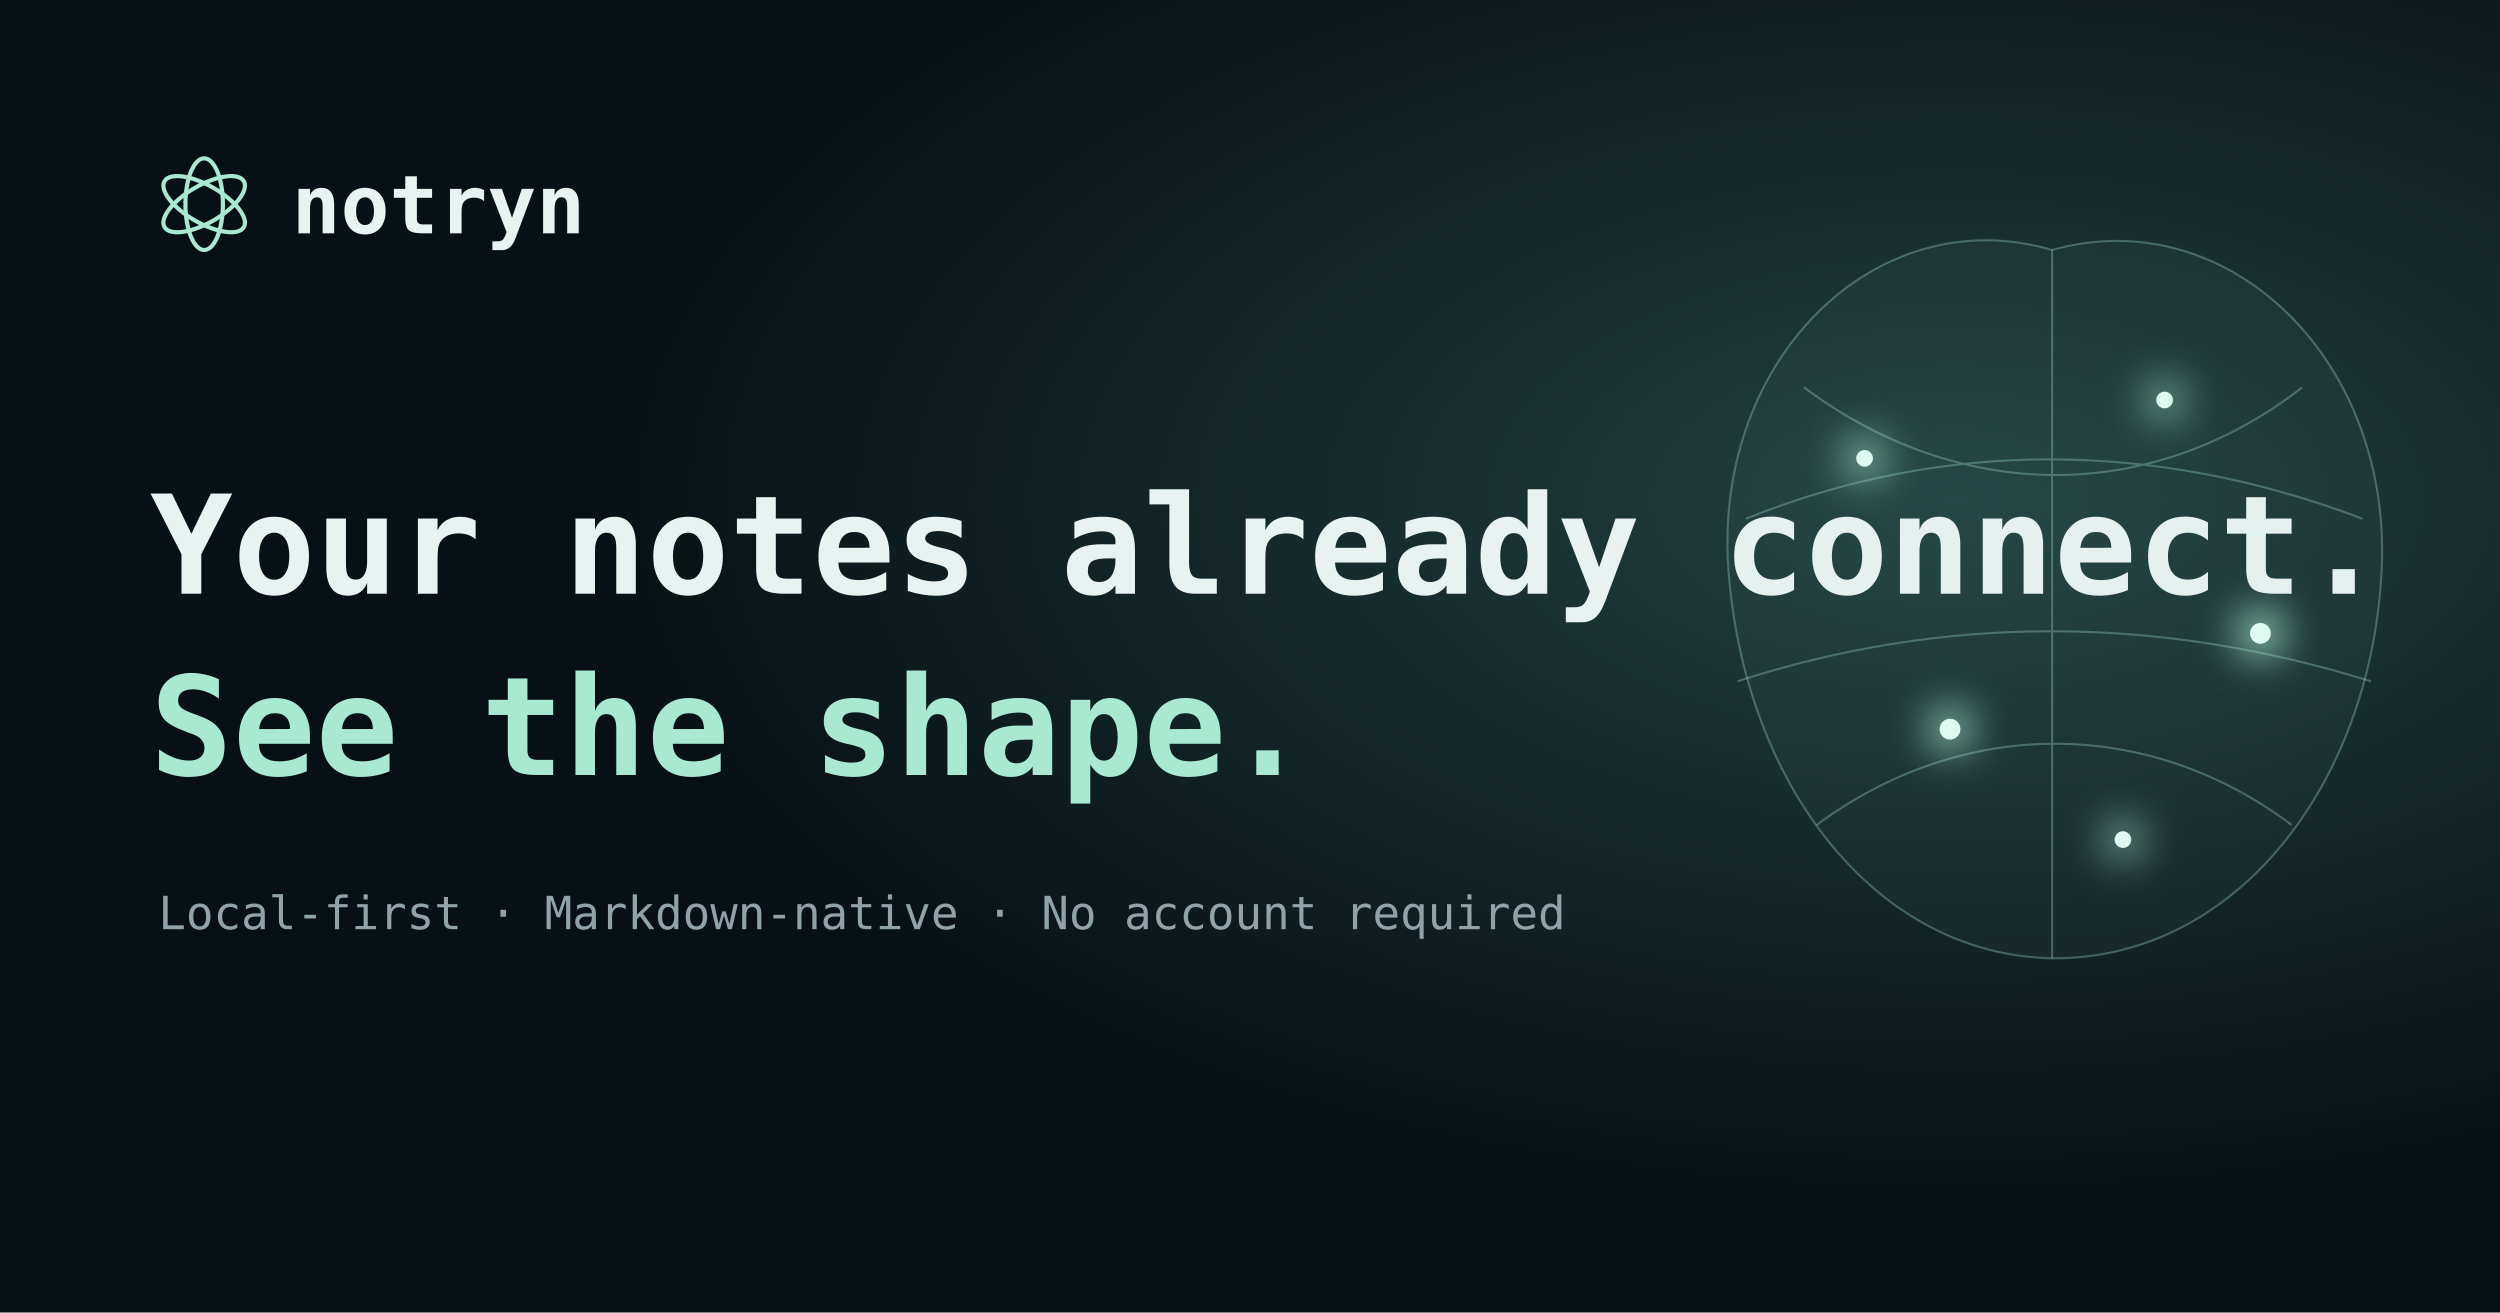
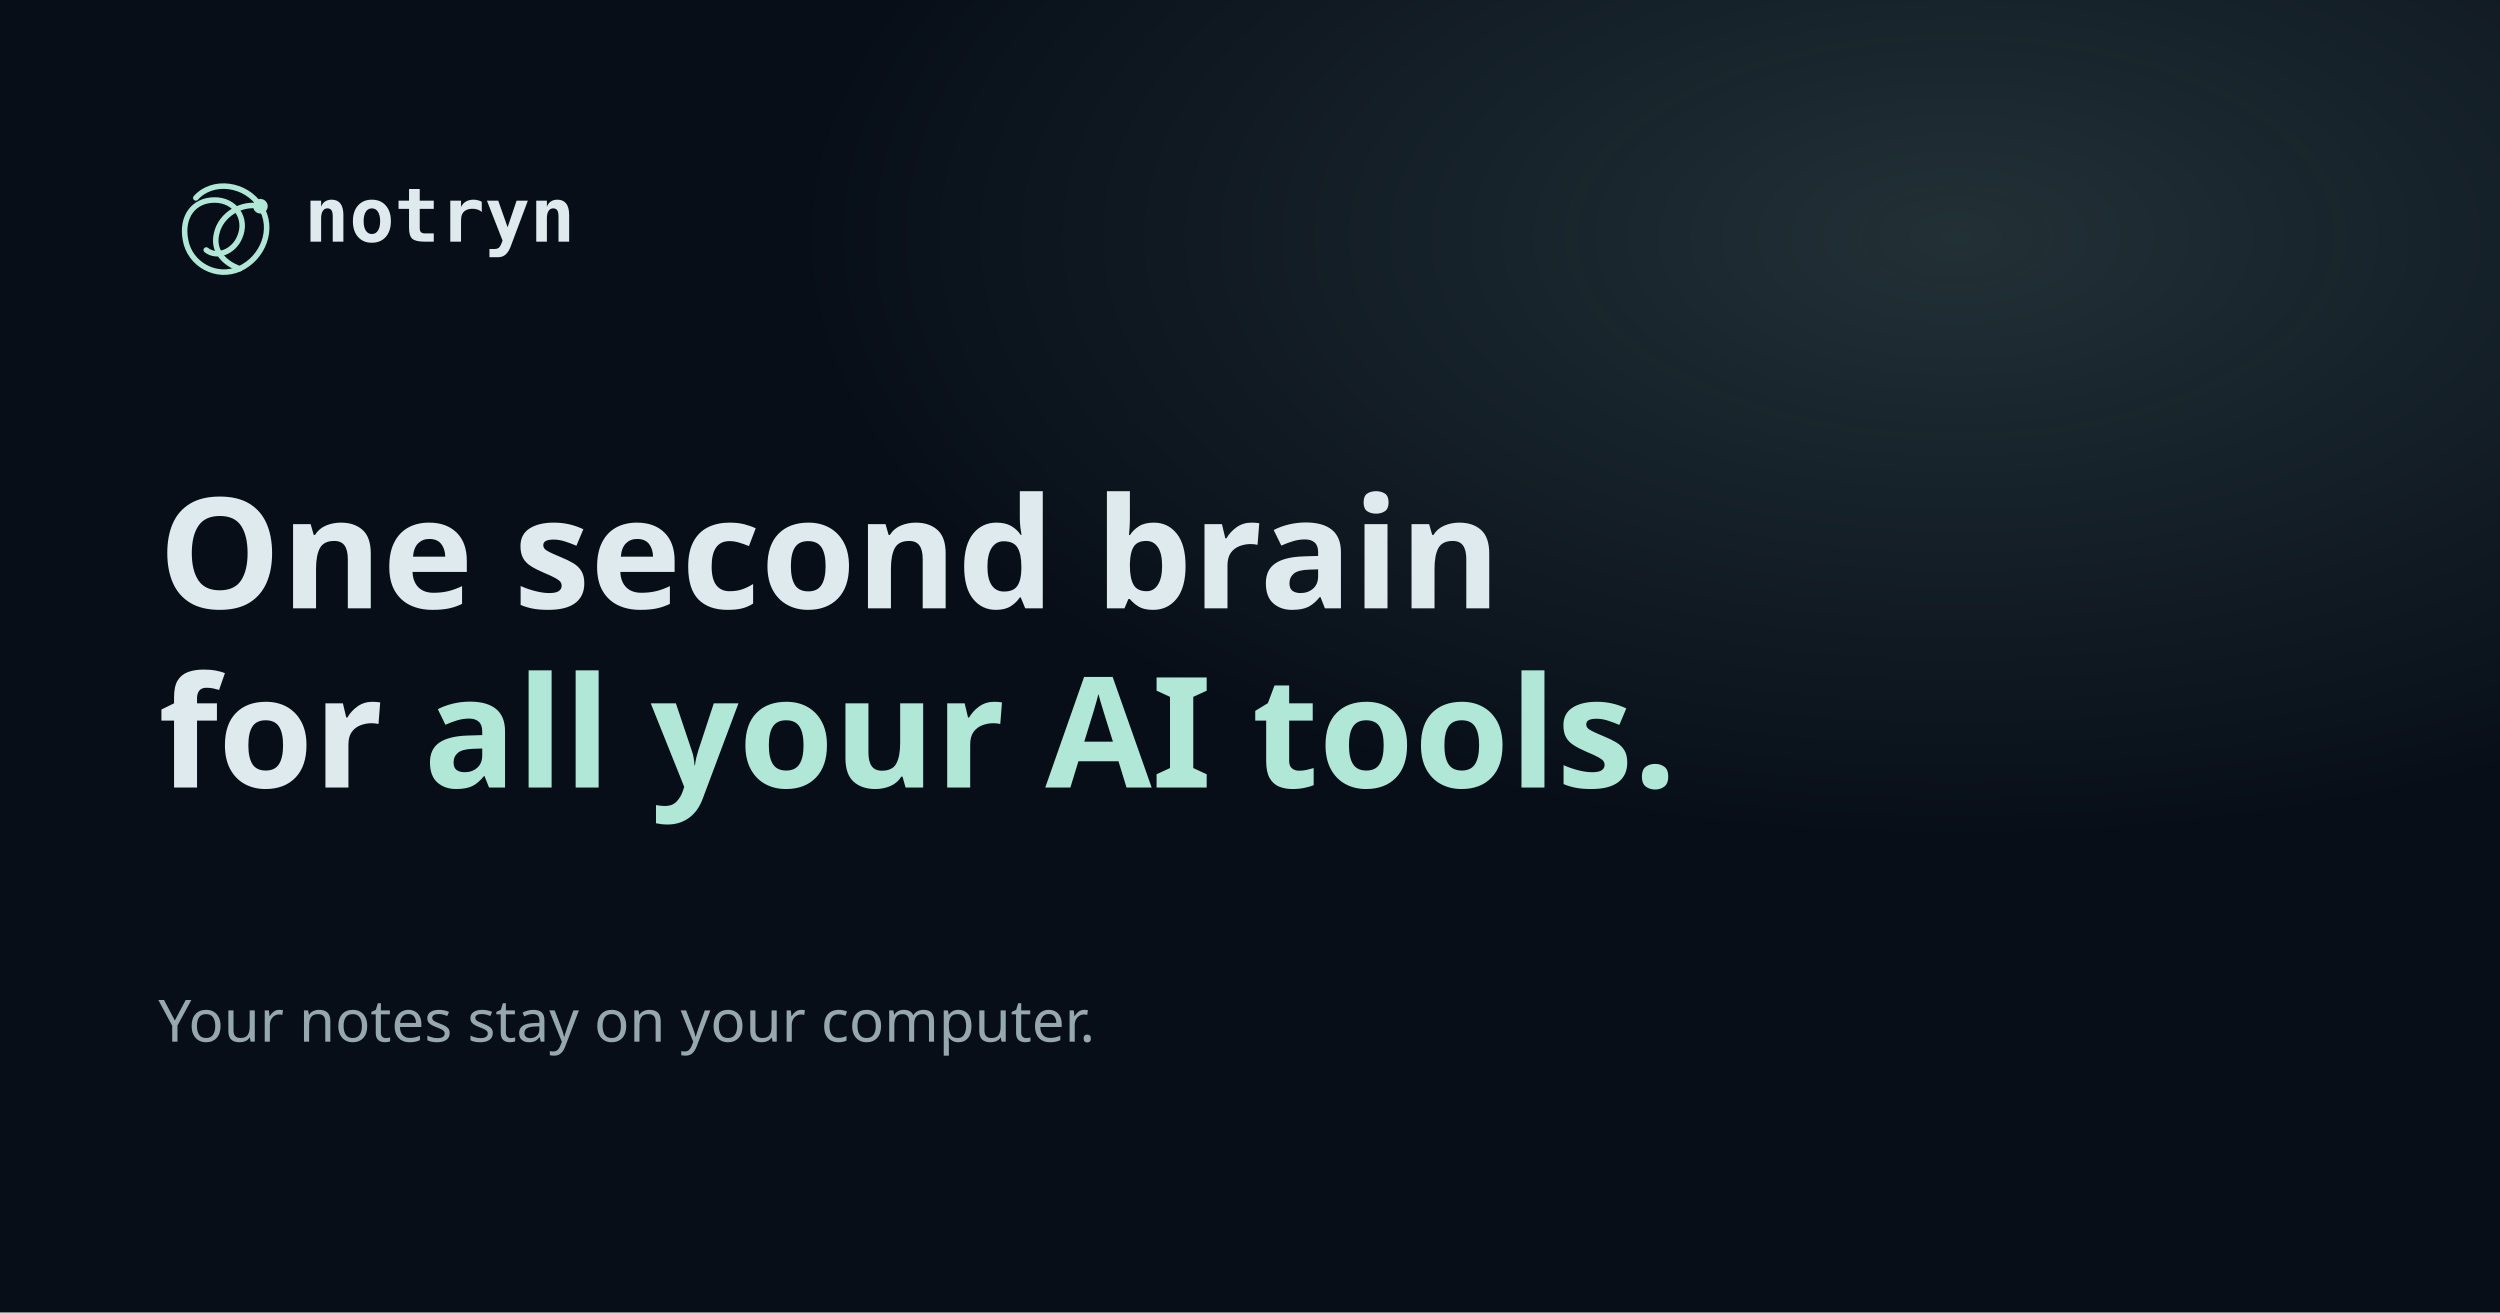
<svg xmlns="http://www.w3.org/2000/svg" width="1200" height="630" viewBox="0 0 1200 630">
  <defs>
-     <radialGradient id="g" cx="78%" cy="38%" r="55%">
-       <stop stop-color="#21423f" />
-       <stop offset="1" stop-color="#071014" />
+     <radialGradient id="glow" cx="78%" cy="18%" r="46%">
+       <stop stop-color="#b1e7d7" stop-opacity=".16" />
+       <stop offset="1" stop-color="#b1e7d7" stop-opacity="0" />
    </radialGradient>
-     <filter id="b">
-       <feGaussianBlur stdDeviation="10" />
-     </filter>
  </defs>
-   <rect width="1200" height="630" fill="url(#g)" />
-   <g transform="translate(72 72)" fill="none" stroke="#a9e8d1" stroke-width="2">
-     <ellipse cx="26" cy="26" rx="9" ry="22" />
-     <ellipse cx="26" cy="26" rx="9" ry="22" transform="rotate(60 26 26)" />
-     <ellipse cx="26" cy="26" rx="9" ry="22" transform="rotate(120 26 26)" />
+   <rect width="1200" height="630" fill="#070e18" />
+   <rect width="1200" height="630" fill="url(#glow)" />
+   <g transform="translate(76 78)" fill="none" stroke="#b1e7d7" stroke-width="2.65" stroke-linecap="round" stroke-linejoin="round">
+     <path d="M18 17C26 8 42 10 49 21C56 32 50 46 39 51C28 56 15 49 13 37C11 26 17 18 27 18C37 18 43 27 39 36C36 43 28 46 23 42" />
+     <path d="M49 21C40 19 30 25 28 34C26 42 31 48 39 51" />
+     <circle cx="49" cy="21" r="3.5" fill="#b1e7d7" stroke="none" />
  </g>
-   <text x="140" y="112" fill="#e8f2f0" font-family="monospace" font-size="39" font-weight="700">notryn</text>
-   <text x="72" y="285" fill="#e8f2f0" font-family="monospace" font-size="66" font-weight="700">Your notes already connect.</text>
-   <text x="72" y="372" fill="#a9e8d1" font-family="monospace" font-size="66" font-weight="700">See the shape.</text>
-   <text x="76" y="446" fill="#8fa3a9" font-family="monospace" font-size="22">Local-first · Markdown-native · No account required</text>
-   <g transform="translate(865 120)" fill="none" stroke="#9bd5cb" stroke-opacity=".35">
-     <path d="M120 0C35-25-45 54-35 158c9 100 71 181 156 182 88 0 151-84 157-183C285 54 205-24 120 0Z" fill="#9bd5cb" fill-opacity=".04" />
-     <path d="M120 0v340M-27 129c94-38 196-38 296 0M-31 207c99-32 201-32 304 0M1 66c75 56 167 56 239 0M7 276c70-52 159-52 228 0" />
-     <g fill="#a9e8d1" stroke="none" filter="url(#b)">
-       <circle cx="30" cy="100" r="9" />
-       <circle cx="174" cy="72" r="8" />
-       <circle cx="220" cy="184" r="11" />
-       <circle cx="71" cy="230" r="10" />
-       <circle cx="154" cy="283" r="8" />
-     </g>
-     <g fill="#dffaf1" stroke="none">
-       <circle cx="30" cy="100" r="4" />
-       <circle cx="174" cy="72" r="4" />
-       <circle cx="220" cy="184" r="5" />
-       <circle cx="71" cy="230" r="5" />
-       <circle cx="154" cy="283" r="4" />
-     </g>
-   </g>
+   <text x="146" y="116" fill="#deeaed" font-family="ui-monospace,monospace" font-size="36" font-weight="700">notryn</text>
+   <text x="76" y="292" fill="#deeaed" font-family="Segoe UI, sans-serif" font-size="74" font-weight="600">One second brain</text>
+   <text x="76" y="378" fill="#deeaed" font-family="Segoe UI, sans-serif" font-size="74" font-weight="600">for <tspan fill="#b1e7d7">all your AI tools.</tspan>
+   </text>
+   <text x="76" y="500" fill="#96a7ad" font-family="Segoe UI, sans-serif" font-size="28">Your notes stay on your computer.</text>
</svg>
